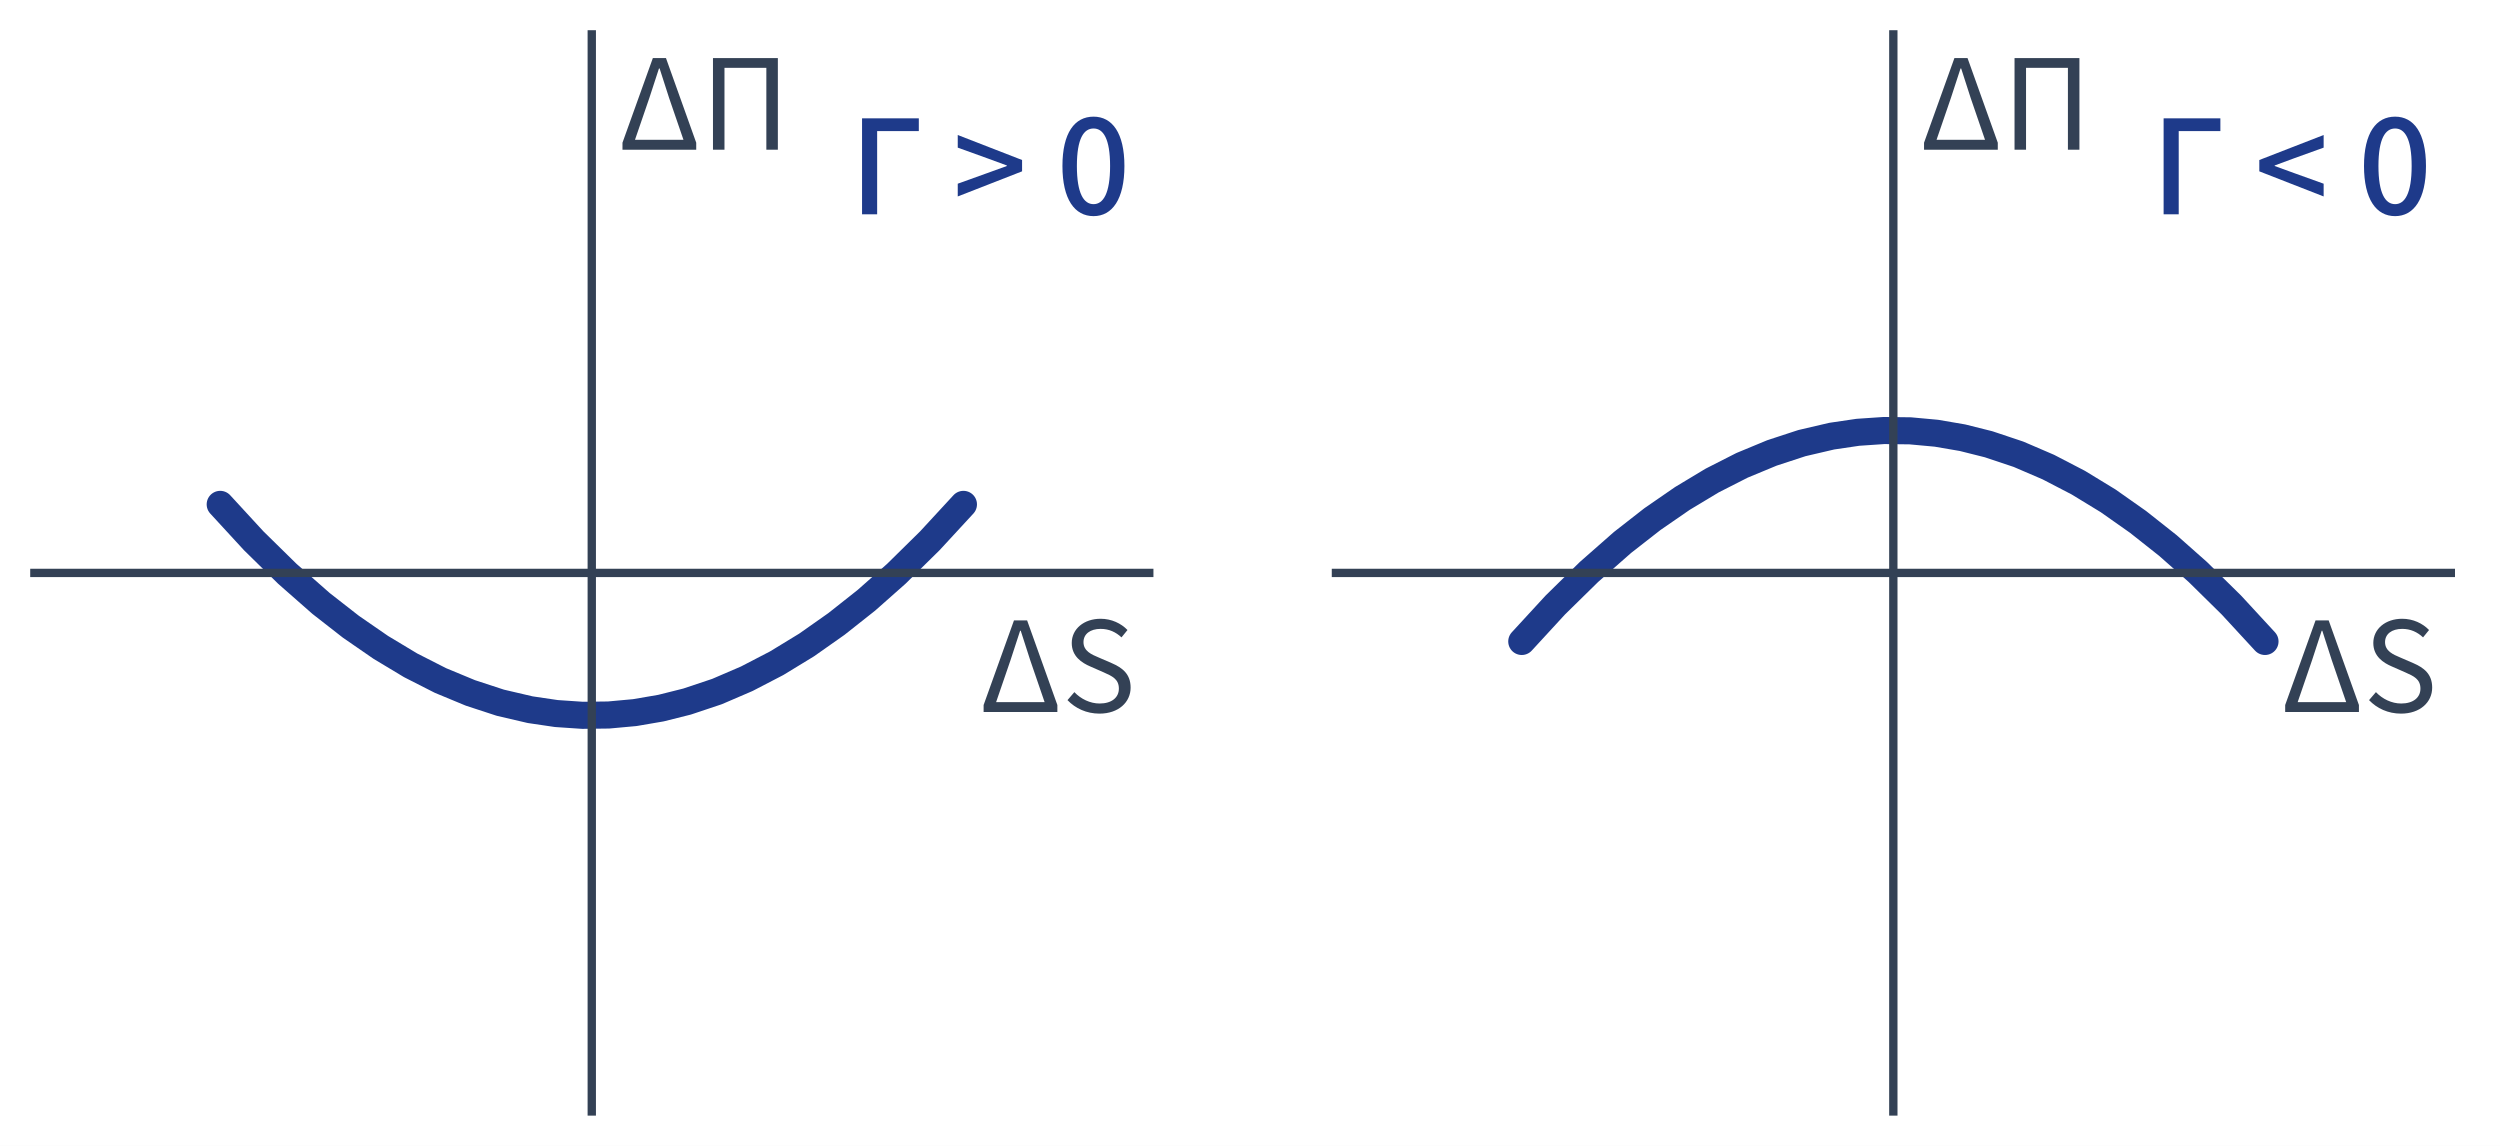
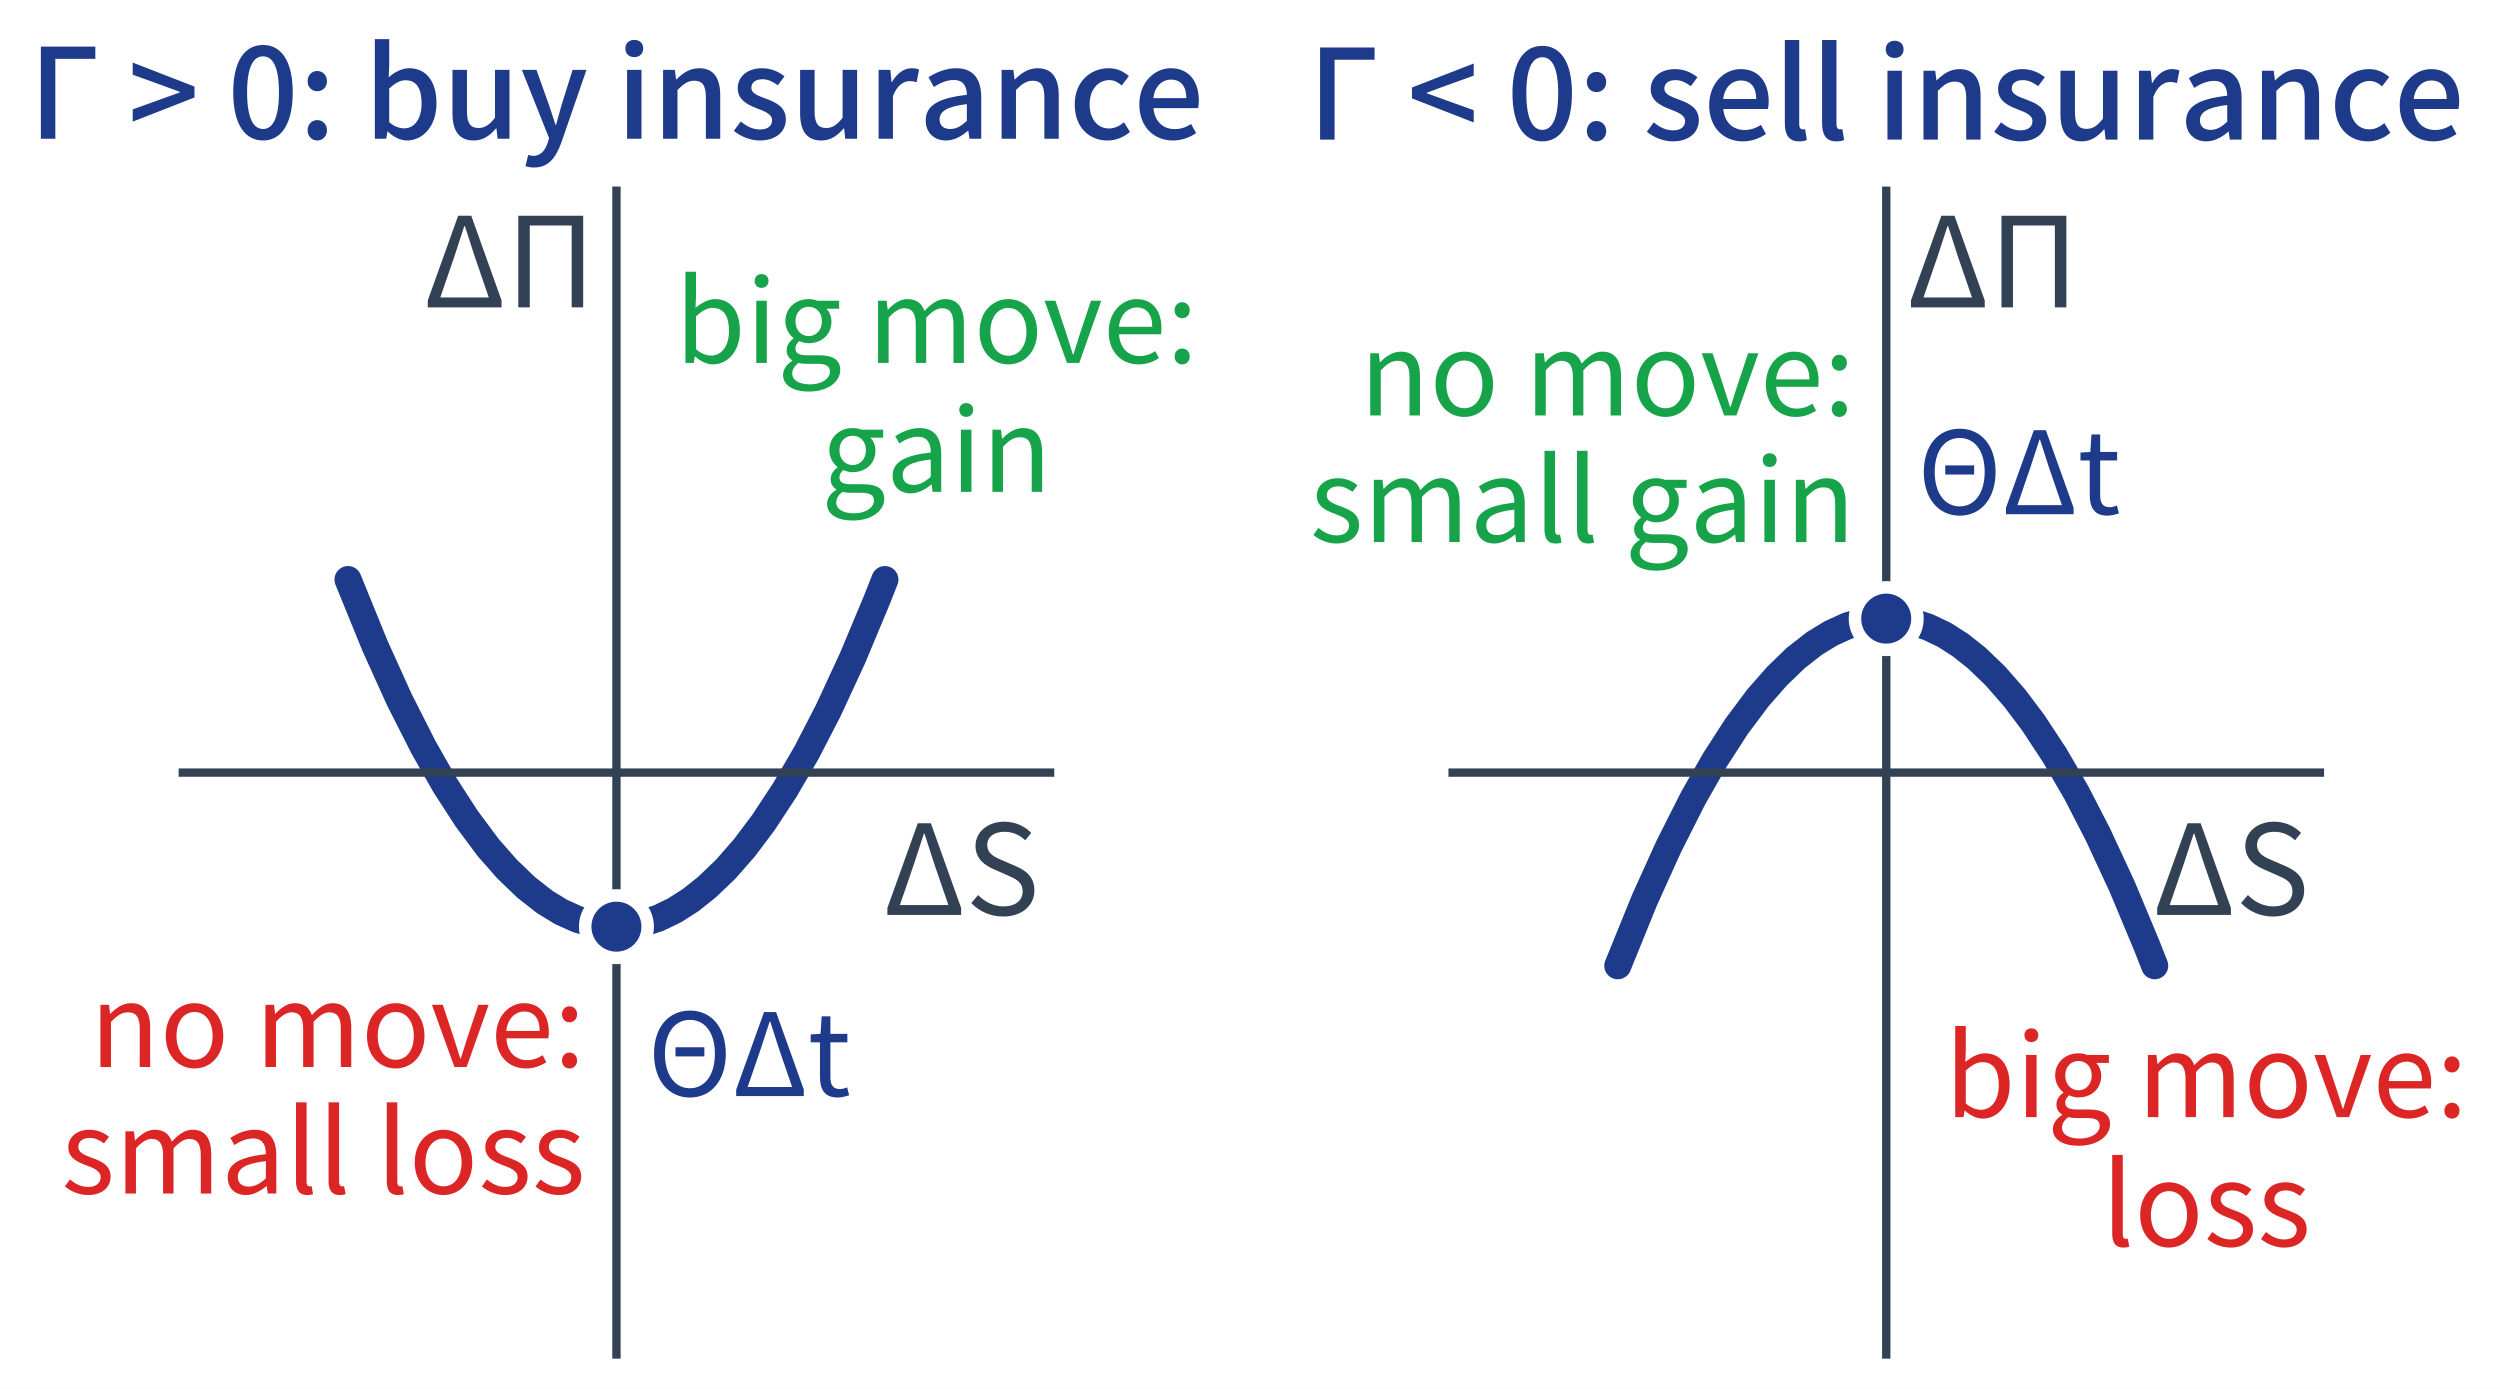
- <svg xmlns="http://www.w3.org/2000/svg" xmlns:xlink="http://www.w3.org/1999/xlink" width="240pt" height="110pt" viewBox="0 0 240 110" version="1.1">
+ <svg xmlns="http://www.w3.org/2000/svg" xmlns:xlink="http://www.w3.org/1999/xlink" width="240pt" height="133.333pt" viewBox="0 0 240 133.333" version="1.1">
  <defs>
    <style type="text/css">*{stroke-linejoin: round; stroke-linecap: butt}</style>
  </defs>
  <g id="figure_1">
    <g id="patch_1">
-       <path d="M 0 110  L 240 110  L 240 0  L 0 0  z " style="fill: #ffffff" />
+       <path d="M 0 133.33  L 240 133.33  L 240 0  L 0 0  z " style="fill: #ffffff" />
    </g>
    <g id="axes_1">
      <g id="patch_2">
-         <path d="M 3.3 106.7  L 110.33 106.7  L 110.33 3.3  L 3.3 3.3  z " style="fill: #ffffff" />
+         <path d="M 17.55 130.03  L 100.81 130.03  L 100.81 18.31  L 17.55 18.31  z " style="fill: #ffffff" />
      </g>
      <g id="matplotlib.axis_1" />
      <g id="matplotlib.axis_2" />
      <g id="line2d_1">
-         <path d="M 21.14 48.42  L 24.36 51.92  L 27.59 55.09  L 30.82 57.93  L 33.69 60.17  L 36.56 62.15  L 39.42 63.87  L 42.29 65.33  L 45.16 66.52  L 48.03 67.46  L 50.90 68.13  L 53.41 68.50  L 55.92 68.67  L 58.43 68.64  L 60.94 68.41  L 63.45 67.98  L 65.96 67.35  L 68.83 66.39  L 71.69 65.16  L 74.56 63.67  L 77.43 61.92  L 80.30 59.90  L 83.17 57.63  L 86.04 55.09  L 89.26 51.92  L 92.49 48.42  L 92.49 48.42  " clip-path="url(#pe4c8cdf777)" style="fill: none; stroke: #1e3a8a; stroke-width: 2.6; stroke-linecap: round" />
+         <path d="M 33.41 55.64  L 36.00 62.00  L 38.33 67.15  L 40.66 71.75  L 42.73 75.39  L 44.80 78.59  L 46.87 81.37  L 48.69 83.44  L 50.50 85.18  L 52.31 86.60  L 53.87 87.55  L 55.42 88.25  L 56.98 88.72  L 58.53 88.94  L 60.08 88.92  L 61.64 88.66  L 63.19 88.15  L 64.75 87.40  L 66.30 86.41  L 67.85 85.18  L 69.67 83.44  L 71.48 81.37  L 73.29 78.96  L 75.36 75.81  L 77.44 72.23  L 79.51 68.22  L 81.84 63.19  L 84.17 57.62  L 84.95 55.64  L 84.95 55.64  " clip-path="url(#pacc65af211)" style="fill: none; stroke: #1e3a8a; stroke-width: 2.6; stroke-linecap: round" />
      </g>
      <g id="patch_3">
-         <path d="M 56.81 106.7  L 56.81 3.3  " style="fill: none; stroke: #334155; stroke-width: 0.8; stroke-linejoin: miter; stroke-linecap: square" />
+         <path d="M 59.18 130.03  L 59.18 18.31  " style="fill: none; stroke: #334155; stroke-width: 0.8; stroke-linejoin: miter; stroke-linecap: square" />
      </g>
      <g id="patch_4">
-         <path d="M 3.3 55  L 110.33 55  " style="fill: none; stroke: #334155; stroke-width: 0.8; stroke-linejoin: miter; stroke-linecap: square" />
+         <path d="M 17.55 74.17  L 100.81 74.17  " style="fill: none; stroke: #334155; stroke-width: 0.8; stroke-linejoin: miter; stroke-linecap: square" />
      </g>
      <g id="text_1">
-         <g style="fill: #334155" transform="translate(59.36225 14.37184) scale(0.12 -0.12)">
+         <g style="fill: #334155" transform="translate(40.6723 29.50753) scale(0.12 -0.12)">
          <defs>
            <path id="NotoSansCJKsc-Regular-394" d="M 211 0  L 3987 0  L 3987 358  L 2438 4691  L 1766 4691  L 211 358  L 211 0  z M 851 506  L 1587 2650  L 2080 4160  L 2112 4160  L 2598 2650  L 3334 506  L 851 506  z " transform="scale(0.015625)" />
            <path id="NotoSansCJKsc-Regular-3a0" d="M 646 0  L 1235 0  L 1235 4192  L 3379 4192  L 3379 0  L 3968 0  L 3968 4691  L 646 4691  L 646 0  z " transform="scale(0.015625)" />
          </defs>
          <use xlink:href="#NotoSansCJKsc-Regular-394" />
          <use xlink:href="#NotoSansCJKsc-Regular-3a0" transform="translate(65.59999 0)" />
        </g>
      </g>
      <g id="text_2">
-         <g style="fill: #334155" transform="translate(94.03128 68.35272) scale(0.12 -0.12)">
+         <g style="fill: #334155" transform="translate(84.79339 87.83194) scale(0.12 -0.12)">
          <defs>
            <path id="NotoSansCJKsc-Regular-53" d="M 1946 -83  C 2925 -83 3539 506 3539 1248  C 3539 1946 3117 2266 2573 2502  L 1907 2790  C 1542 2944 1126 3117 1126 3578  C 1126 3994 1472 4256 2003 4256  C 2438 4256 2784 4090 3072 3821  L 3379 4198  C 3053 4538 2560 4774 2003 4774  C 1152 4774 525 4256 525 3533  C 525 2848 1043 2515 1478 2330  L 2150 2035  C 2598 1837 2938 1683 2938 1197  C 2938 742 2573 435 1952 435  C 1466 435 992 666 659 1018  L 307 608  C 710 186 1280 -83 1946 -83  z " transform="scale(0.015625)" />
          </defs>
          <use xlink:href="#NotoSansCJKsc-Regular-394" />
          <use xlink:href="#NotoSansCJKsc-Regular-53" transform="translate(65.59999 0)" />
        </g>
      </g>
      <g id="text_3">
-         <g style="fill: #1e3a8a" transform="translate(81.54408 20.57318) scale(0.125 -0.125)">
+         <g style="fill: #1e3a8a" transform="translate(62.15074 105.2211) scale(0.11 -0.11)">
+           <defs>
+             <path id="NotoSansCJKsc-Regular-398" d="M 1568 2214  L 3181 2214  L 3181 2726  L 1568 2726  L 1568 2214  z M 2374 -83  C 3552 -83 4378 858 4378 2362  C 4378 3866 3552 4774 2374 4774  C 1197 4774 371 3866 371 2362  C 371 858 1197 -83 2374 -83  z M 2374 435  C 1530 435 979 1190 979 2362  C 979 3533 1530 4256 2374 4256  C 3219 4256 3770 3533 3770 2362  C 3770 1190 3219 435 2374 435  z " transform="scale(0.015625)" />
+             <path id="NotoSansCJKsc-Regular-74" d="M 1677 -83  C 1894 -83 2125 -19 2323 45  L 2208 486  C 2093 435 1939 390 1811 390  C 1408 390 1274 634 1274 1056  L 1274 3002  L 2221 3002  L 2221 3475  L 1274 3475  L 1274 4454  L 787 4454  L 723 3475  L 173 3443  L 173 3002  L 691 3002  L 691 1075  C 691 378 941 -83 1677 -83  z " transform="scale(0.015625)" />
+           </defs>
+           <use xlink:href="#NotoSansCJKsc-Regular-398" />
+           <use xlink:href="#NotoSansCJKsc-Regular-394" transform="translate(74.19998 0)" />
+           <use xlink:href="#NotoSansCJKsc-Regular-74" transform="translate(139.8 0)" />
+         </g>
+       </g>
+       <g id="text_4">
+         <g style="fill: #dc2626" transform="translate(8.63033 102.4318) scale(0.11 -0.11)">
+           <defs>
+             <path id="NotoSansCJKsc-Regular-6e" d="M 589 0  L 1178 0  L 1178 2522  C 1523 2874 1766 3053 2125 3053  C 2586 3053 2784 2778 2784 2125  L 2784 0  L 3366 0  L 3366 2202  C 3366 3085 3034 3565 2304 3565  C 1830 3565 1466 3302 1139 2970  L 1126 2970  L 1069 3475  L 589 3475  L 589 0  z " transform="scale(0.015625)" />
+             <path id="NotoSansCJKsc-Regular-6f" d="M 1939 -83  C 2790 -83 3546 582 3546 1734  C 3546 2893 2790 3565 1939 3565  C 1088 3565 333 2893 333 1734  C 333 582 1088 -83 1939 -83  z M 1939 403  C 1338 403 934 934 934 1734  C 934 2534 1338 3072 1939 3072  C 2541 3072 2950 2534 2950 1734  C 2950 934 2541 403 1939 403  z " transform="scale(0.015625)" />
+             <path id="NotoSansCJKsc-Regular-20" transform="scale(0.015625)" />
+             <path id="NotoSansCJKsc-Regular-6d" d="M 589 0  L 1178 0  L 1178 2522  C 1491 2880 1786 3053 2048 3053  C 2490 3053 2694 2778 2694 2125  L 2694 0  L 3277 0  L 3277 2522  C 3603 2880 3885 3053 4154 3053  C 4595 3053 4800 2778 4800 2125  L 4800 0  L 5382 0  L 5382 2202  C 5382 3085 5043 3565 4333 3565  C 3904 3565 3546 3290 3181 2899  C 3040 3309 2758 3565 2221 3565  C 1805 3565 1446 3302 1139 2970  L 1126 2970  L 1069 3475  L 589 3475  L 589 0  z " transform="scale(0.015625)" />
+             <path id="NotoSansCJKsc-Regular-76" d="M 1338 0  L 2022 0  L 3251 3475  L 2675 3475  L 2016 1498  C 1914 1158 1798 806 1696 474  L 1664 474  C 1562 806 1453 1158 1344 1498  L 691 3475  L 83 3475  L 1338 0  z " transform="scale(0.015625)" />
+             <path id="NotoSansCJKsc-Regular-65" d="M 1997 -83  C 2464 -83 2835 70 3136 269  L 2931 659  C 2669 486 2400 384 2061 384  C 1402 384 947 858 909 1600  L 3251 1600  C 3264 1690 3277 1805 3277 1933  C 3277 2925 2778 3565 1888 3565  C 1094 3565 333 2867 333 1734  C 333 589 1069 -83 1997 -83  z M 902 2016  C 973 2707 1408 3098 1901 3098  C 2445 3098 2765 2720 2765 2016  L 902 2016  z " transform="scale(0.015625)" />
+             <path id="NotoSansCJKsc-Regular-3a" d="M 890 2496  C 1120 2496 1312 2675 1312 2944  C 1312 3206 1120 3392 890 3392  C 653 3392 467 3206 467 2944  C 467 2675 653 2496 890 2496  z M 890 -83  C 1120 -83 1312 96 1312 358  C 1312 627 1120 806 890 806  C 653 806 467 627 467 358  C 467 96 653 -83 890 -83  z " transform="scale(0.015625)" />
+           </defs>
+           <use xlink:href="#NotoSansCJKsc-Regular-6e" />
+           <use xlink:href="#NotoSansCJKsc-Regular-6f" transform="translate(60.99999 0)" />
+           <use xlink:href="#NotoSansCJKsc-Regular-20" transform="translate(121.6 0)" />
+           <use xlink:href="#NotoSansCJKsc-Regular-6d" transform="translate(144 0)" />
+           <use xlink:href="#NotoSansCJKsc-Regular-6f" transform="translate(236.6 0)" />
+           <use xlink:href="#NotoSansCJKsc-Regular-76" transform="translate(297.2 0)" />
+           <use xlink:href="#NotoSansCJKsc-Regular-65" transform="translate(349.2999 0)" />
+           <use xlink:href="#NotoSansCJKsc-Regular-3a" transform="translate(404.6999 0)" />
+         </g>
+         <g style="fill: #dc2626" transform="translate(5.878611 114.5823) scale(0.11 -0.11)">
+           <defs>
+             <path id="NotoSansCJKsc-Regular-73" d="M 1498 -83  C 2317 -83 2758 384 2758 947  C 2758 1606 2208 1811 1702 2003  C 1312 2150 954 2278 954 2605  C 954 2880 1158 3110 1600 3110  C 1907 3110 2150 2976 2387 2803  L 2669 3168  C 2406 3386 2022 3565 1594 3565  C 832 3565 397 3130 397 2579  C 397 1984 922 1754 1408 1574  C 1792 1434 2202 1267 2202 915  C 2202 614 1978 371 1517 371  C 1101 371 794 538 486 787  L 205 397  C 531 122 1005 -83 1498 -83  z " transform="scale(0.015625)" />
+             <path id="NotoSansCJKsc-Regular-61" d="M 1389 -83  C 1818 -83 2208 141 2541 416  L 2560 416  L 2611 0  L 3091 0  L 3091 2138  C 3091 3002 2739 3565 1888 3565  C 1325 3565 838 3315 525 3110  L 749 2707  C 1024 2893 1389 3078 1792 3078  C 2362 3078 2509 2650 2509 2202  C 1030 2035 378 1658 378 902  C 378 275 806 -83 1389 -83  z M 1555 390  C 1210 390 941 544 941 941  C 941 1389 1338 1677 2509 1811  L 2509 845  C 2170 544 1888 390 1555 390  z " transform="scale(0.015625)" />
+             <path id="NotoSansCJKsc-Regular-6c" d="M 1203 -83  C 1363 -83 1459 -58 1542 -32  L 1459 416  C 1395 403 1370 403 1338 403  C 1248 403 1178 474 1178 653  L 1178 5094  L 589 5094  L 589 691  C 589 198 768 -83 1203 -83  z " transform="scale(0.015625)" />
+           </defs>
+           <use xlink:href="#NotoSansCJKsc-Regular-73" />
+           <use xlink:href="#NotoSansCJKsc-Regular-6d" transform="translate(46.79999 0)" />
+           <use xlink:href="#NotoSansCJKsc-Regular-61" transform="translate(139.4 0)" />
+           <use xlink:href="#NotoSansCJKsc-Regular-6c" transform="translate(195.7 0)" />
+           <use xlink:href="#NotoSansCJKsc-Regular-6c" transform="translate(224.1 0)" />
+           <use xlink:href="#NotoSansCJKsc-Regular-20" transform="translate(252.5 0)" />
+           <use xlink:href="#NotoSansCJKsc-Regular-6c" transform="translate(274.8999 0)" />
+           <use xlink:href="#NotoSansCJKsc-Regular-6f" transform="translate(303.2999 0)" />
+           <use xlink:href="#NotoSansCJKsc-Regular-73" transform="translate(363.8999 0)" />
+           <use xlink:href="#NotoSansCJKsc-Regular-73" transform="translate(410.6999 0)" />
+         </g>
+       </g>
+       <g id="text_5">
+         <g style="fill: #16a34a" transform="translate(64.79135 34.84086) scale(0.11 -0.11)">
+           <defs>
+             <path id="NotoSansCJKsc-Regular-62" d="M 2118 -83  C 2912 -83 3629 602 3629 1792  C 3629 2867 3142 3565 2246 3565  C 1856 3565 1472 3347 1152 3078  L 1178 3699  L 1178 5094  L 589 5094  L 589 0  L 1056 0  L 1107 358  L 1133 358  C 1434 83 1798 -83 2118 -83  z M 2022 410  C 1792 410 1478 499 1178 768  L 1178 2598  C 1504 2906 1811 3072 2099 3072  C 2765 3072 3021 2560 3021 1786  C 3021 928 2598 410 2022 410  z " transform="scale(0.015625)" />
+             <path id="NotoSansCJKsc-Regular-69" d="M 589 0  L 1178 0  L 1178 3475  L 589 3475  L 589 0  z M 883 4192  C 1114 4192 1274 4346 1274 4582  C 1274 4806 1114 4960 883 4960  C 653 4960 499 4806 499 4582  C 499 4346 653 4192 883 4192  z " transform="scale(0.015625)" />
+             <path id="NotoSansCJKsc-Regular-67" d="M 1760 -1600  C 2835 -1600 3520 -1043 3520 -397  C 3520 179 3110 429 2310 429  L 1626 429  C 1158 429 1018 589 1018 806  C 1018 998 1114 1114 1242 1222  C 1395 1146 1587 1101 1754 1101  C 2470 1101 3027 1568 3027 2310  C 3027 2611 2912 2867 2746 3027  L 3456 3027  L 3456 3475  L 2246 3475  C 2125 3526 1952 3565 1754 3565  C 1056 3565 454 3085 454 2323  C 454 1907 678 1568 909 1389  L 909 1363  C 723 1235 525 1005 525 717  C 525 442 659 256 838 147  L 838 115  C 512 -83 326 -371 326 -672  C 326 -1267 915 -1600 1760 -1600  z M 1754 1498  C 1357 1498 1018 1818 1018 2323  C 1018 2835 1350 3136 1754 3136  C 2170 3136 2496 2835 2496 2323  C 2496 1818 2157 1498 1754 1498  z M 1843 -1197  C 1210 -1197 838 -960 838 -589  C 838 -390 941 -179 1190 0  C 1344 -38 1510 -51 1638 -51  L 2240 -51  C 2701 -51 2944 -166 2944 -493  C 2944 -851 2515 -1197 1843 -1197  z " transform="scale(0.015625)" />
+           </defs>
+           <use xlink:href="#NotoSansCJKsc-Regular-62" />
+           <use xlink:href="#NotoSansCJKsc-Regular-69" transform="translate(61.79999 0)" />
+           <use xlink:href="#NotoSansCJKsc-Regular-67" transform="translate(89.29997 0)" />
+           <use xlink:href="#NotoSansCJKsc-Regular-20" transform="translate(145.7 0)" />
+           <use xlink:href="#NotoSansCJKsc-Regular-6d" transform="translate(168.1 0)" />
+           <use xlink:href="#NotoSansCJKsc-Regular-6f" transform="translate(260.7 0)" />
+           <use xlink:href="#NotoSansCJKsc-Regular-76" transform="translate(321.2999 0)" />
+           <use xlink:href="#NotoSansCJKsc-Regular-65" transform="translate(373.3999 0)" />
+           <use xlink:href="#NotoSansCJKsc-Regular-3a" transform="translate(428.7999 0)" />
+         </g>
+         <g style="fill: #16a34a" transform="translate(78.83784 47.22171) scale(0.11 -0.11)">
+           <use xlink:href="#NotoSansCJKsc-Regular-67" />
+           <use xlink:href="#NotoSansCJKsc-Regular-61" transform="translate(56.39999 0)" />
+           <use xlink:href="#NotoSansCJKsc-Regular-69" transform="translate(112.7 0)" />
+           <use xlink:href="#NotoSansCJKsc-Regular-6e" transform="translate(140.2 0)" />
+         </g>
+       </g>
+       <g id="text_6">
+         <g style="fill: #1e3a8a" transform="translate(2.757488 13.31893) scale(0.12 -0.12)">
          <defs>
            <path id="NotoSansCJKsc-Medium-393" d="M 621 0  L 1363 0  L 1363 4090  L 3411 4090  L 3411 4717  L 621 4717  L 621 0  z " transform="scale(0.015625)" />
            <path id="NotoSansCJKsc-Medium-20" transform="scale(0.015625)" />
            <path id="NotoSansCJKsc-Medium-3e" d="M 243 877  L 3405 2112  L 3405 2669  L 243 3898  L 243 3277  L 1683 2758  L 2656 2400  L 2656 2374  L 1683 2022  L 243 1504  L 243 877  z " transform="scale(0.015625)" />
            <path id="NotoSansCJKsc-Medium-30" d="M 1830 -90  C 2746 -90 3347 736 3347 2374  C 3347 4000 2746 4800 1830 4800  C 902 4800 301 4006 301 2374  C 301 736 902 -90 1830 -90  z M 1830 499  C 1350 499 1011 1018 1011 2374  C 1011 3725 1350 4218 1830 4218  C 2304 4218 2643 3725 2643 2374  C 2643 1018 2304 499 1830 499  z " transform="scale(0.015625)" />
+             <path id="NotoSansCJKsc-Medium-3a" d="M 954 2432  C 1235 2432 1453 2643 1453 2944  C 1453 3251 1235 3469 954 3469  C 678 3469 461 3251 461 2944  C 461 2643 678 2432 954 2432  z M 954 -90  C 1235 -90 1453 134 1453 435  C 1453 736 1235 954 954 954  C 678 954 461 736 461 435  C 461 134 678 -90 954 -90  z " transform="scale(0.015625)" />
+             <path id="NotoSansCJKsc-Medium-62" d="M 2195 -90  C 2989 -90 3712 608 3712 1818  C 3712 2906 3206 3610 2317 3610  C 1946 3610 1574 3418 1267 3149  L 1293 3750  L 1293 5101  L 557 5101  L 557 0  L 1139 0  L 1203 365  L 1229 365  C 1523 77 1875 -90 2195 -90  z M 2054 531  C 1843 531 1562 614 1293 845  L 1293 2566  C 1581 2848 1850 2995 2125 2995  C 2714 2995 2950 2541 2950 1805  C 2950 986 2566 531 2054 531  z " transform="scale(0.015625)" />
+             <path id="NotoSansCJKsc-Medium-75" d="M 1594 -90  C 2074 -90 2419 160 2739 531  L 2758 531  L 2816 0  L 3424 0  L 3424 3526  L 2682 3526  L 2682 1075  C 2394 704 2163 550 1837 550  C 1427 550 1248 794 1248 1395  L 1248 3526  L 506 3526  L 506 1306  C 506 410 838 -90 1594 -90  z " transform="scale(0.015625)" />
+             <path id="NotoSansCJKsc-Medium-79" d="M 723 -1472  C 1459 -1472 1830 -966 2106 -211  L 3398 3526  L 2688 3526  L 2118 1709  C 2029 1389 1933 1043 1843 717  L 1811 717  C 1702 1050 1594 1395 1485 1709  L 838 3526  L 90 3526  L 1485 26  L 1408 -218  C 1280 -595 1056 -877 678 -877  C 582 -877 480 -845 416 -826  L 275 -1402  C 397 -1446 538 -1472 723 -1472  z " transform="scale(0.015625)" />
+             <path id="NotoSansCJKsc-Medium-69" d="M 557 0  L 1293 0  L 1293 3526  L 557 3526  L 557 0  z M 928 4179  C 1197 4179 1382 4352 1382 4627  C 1382 4883 1197 5062 928 5062  C 653 5062 467 4883 467 4627  C 467 4352 653 4179 928 4179  z " transform="scale(0.015625)" />
+             <path id="NotoSansCJKsc-Medium-6e" d="M 557 0  L 1293 0  L 1293 2496  C 1606 2810 1824 2970 2150 2970  C 2566 2970 2746 2733 2746 2125  L 2746 0  L 3482 0  L 3482 2214  C 3482 3110 3149 3610 2400 3610  C 1920 3610 1555 3354 1235 3034  L 1222 3034  L 1158 3526  L 557 3526  L 557 0  z " transform="scale(0.015625)" />
+             <path id="NotoSansCJKsc-Medium-73" d="M 1510 -90  C 2381 -90 2848 397 2848 992  C 2848 1651 2304 1869 1818 2054  C 1427 2202 1082 2317 1082 2611  C 1082 2854 1261 3046 1658 3046  C 1939 3046 2189 2918 2438 2739  L 2778 3194  C 2502 3418 2106 3610 1638 3610  C 858 3610 384 3168 384 2579  C 384 1984 902 1734 1370 1555  C 1754 1408 2144 1267 2144 947  C 2144 678 1946 474 1530 474  C 1152 474 845 634 538 883  L 186 403  C 525 122 1024 -90 1510 -90  z " transform="scale(0.015625)" />
+             <path id="NotoSansCJKsc-Medium-72" d="M 557 0  L 1293 0  L 1293 2189  C 1510 2752 1856 2950 2144 2950  C 2291 2950 2374 2931 2502 2893  L 2630 3539  C 2522 3584 2413 3610 2240 3610  C 1856 3610 1485 3341 1235 2893  L 1222 2893  L 1158 3526  L 557 3526  L 557 0  z " transform="scale(0.015625)" />
+             <path id="NotoSansCJKsc-Medium-61" d="M 1389 -90  C 1811 -90 2189 128 2509 403  L 2534 403  L 2592 0  L 3194 0  L 3194 2118  C 3194 3059 2790 3610 1914 3610  C 1350 3610 858 3379 493 3149  L 768 2650  C 1069 2842 1414 3008 1786 3008  C 2304 3008 2451 2650 2458 2246  C 992 2086 352 1696 352 934  C 352 314 781 -90 1389 -90  z M 1613 499  C 1299 499 1062 640 1062 992  C 1062 1382 1414 1651 2458 1773  L 2458 915  C 2170 646 1920 499 1613 499  z " transform="scale(0.015625)" />
+             <path id="NotoSansCJKsc-Medium-63" d="M 1990 -90  C 2394 -90 2810 64 3136 352  L 2829 845  C 2618 659 2355 525 2061 525  C 1478 525 1069 1011 1069 1760  C 1069 2502 1491 3002 2086 3002  C 2323 3002 2522 2893 2714 2726  L 3078 3206  C 2822 3430 2496 3610 2048 3610  C 1120 3610 307 2931 307 1760  C 307 589 1037 -90 1990 -90  z " transform="scale(0.015625)" />
+             <path id="NotoSansCJKsc-Medium-65" d="M 2029 -90  C 2483 -90 2893 70 3213 288  L 2957 755  C 2701 589 2432 493 2118 493  C 1510 493 1088 896 1030 1568  L 3315 1568  C 3334 1658 3354 1798 3354 1946  C 3354 2938 2848 3610 1914 3610  C 1094 3610 307 2906 307 1760  C 307 595 1062 -90 2029 -90  z M 1024 2080  C 1094 2694 1485 3027 1926 3027  C 2438 3027 2714 2682 2714 2080  L 1024 2080  z " transform="scale(0.015625)" />
          </defs>
          <use xlink:href="#NotoSansCJKsc-Medium-393" />
          <use xlink:href="#NotoSansCJKsc-Medium-20" transform="translate(56.89999 0)" />
          <use xlink:href="#NotoSansCJKsc-Medium-3e" transform="translate(79.39998 0)" />
          <use xlink:href="#NotoSansCJKsc-Medium-20" transform="translate(136.4 0)" />
          <use xlink:href="#NotoSansCJKsc-Medium-30" transform="translate(158.8999 0)" />
+           <use xlink:href="#NotoSansCJKsc-Medium-3a" transform="translate(215.8999 0)" />
+           <use xlink:href="#NotoSansCJKsc-Medium-20" transform="translate(245.6999 0)" />
+           <use xlink:href="#NotoSansCJKsc-Medium-62" transform="translate(268.1999 0)" />
+           <use xlink:href="#NotoSansCJKsc-Medium-75" transform="translate(331.0999 0)" />
+           <use xlink:href="#NotoSansCJKsc-Medium-79" transform="translate(393.0999 0)" />
+           <use xlink:href="#NotoSansCJKsc-Medium-20" transform="translate(447.4999 0)" />
+           <use xlink:href="#NotoSansCJKsc-Medium-69" transform="translate(469.9999 0)" />
+           <use xlink:href="#NotoSansCJKsc-Medium-6e" transform="translate(498.7998 0)" />
+           <use xlink:href="#NotoSansCJKsc-Medium-73" transform="translate(561.1998 0)" />
+           <use xlink:href="#NotoSansCJKsc-Medium-75" transform="translate(609.1998 0)" />
+           <use xlink:href="#NotoSansCJKsc-Medium-72" transform="translate(671.1998 0)" />
+           <use xlink:href="#NotoSansCJKsc-Medium-61" transform="translate(712.0998 0)" />
+           <use xlink:href="#NotoSansCJKsc-Medium-6e" transform="translate(769.5998 0)" />
+           <use xlink:href="#NotoSansCJKsc-Medium-63" transform="translate(831.9998 0)" />
+           <use xlink:href="#NotoSansCJKsc-Medium-65" transform="translate(883.6998 0)" />
+         </g>
+       </g>
+       <g id="line2d_2">
+         <defs>
+           <path id="m9ad35067da" d="M 0 3  C 0.80 3 1.56 2.68 2.12 2.12  C 2.68 1.56 3 0.80 3 0  C 3 -0.80 2.68 -1.56 2.12 -2.12  C 1.56 -2.68 0.80 -3 0 -3  C -0.80 -3 -1.56 -2.68 -2.12 -2.12  C -2.68 -1.56 -3 -0.80 -3 0  C -3 0.80 -2.68 1.56 -2.12 2.12  C -1.56 2.68 -0.80 3 0 3  z " style="stroke: #ffffff; stroke-width: 1.2" />
+         </defs>
+         <g clip-path="url(#pacc65af211)">
+           <use xlink:href="#m9ad35067da" x="59.177" y="88.96" style="fill: #1e3a8a; stroke: #ffffff; stroke-width: 1.2" />
        </g>
      </g>
    </g>
    <g id="axes_2">
      <g id="patch_5">
-         <path d="M 128.25 106.7  L 235.28 106.7  L 235.28 3.3  L 128.25 3.3  z " style="fill: #ffffff" />
+         <path d="M 139.45 130.03  L 222.71 130.03  L 222.71 18.31  L 139.45 18.31  z " style="fill: #ffffff" />
      </g>
      <g id="matplotlib.axis_3" />
      <g id="matplotlib.axis_4" />
-       <g id="line2d_2">
-         <path d="M 146.09 61.58  L 149.31 58.08  L 152.54 54.91  L 155.77 52.07  L 158.64 49.83  L 161.51 47.85  L 164.37 46.13  L 167.24 44.67  L 170.11 43.48  L 172.98 42.54  L 175.85 41.87  L 178.36 41.50  L 180.87 41.33  L 183.38 41.36  L 185.89 41.59  L 188.40 42.02  L 190.91 42.65  L 193.78 43.61  L 196.64 44.84  L 199.51 46.33  L 202.38 48.08  L 205.25 50.10  L 208.12 52.37  L 210.99 54.91  L 214.21 58.08  L 217.44 61.58  L 217.44 61.58  " clip-path="url(#pcd1c74ab09)" style="fill: none; stroke: #1e3a8a; stroke-width: 2.6; stroke-linecap: round" />
+       <g id="line2d_3">
+         <path d="M 155.31 92.71  L 157.90 86.34  L 160.23 81.20  L 162.56 76.59  L 164.63 72.96  L 166.70 69.75  L 168.77 66.98  L 170.59 64.91  L 172.40 63.16  L 174.21 61.75  L 175.77 60.80  L 177.32 60.09  L 178.87 59.63  L 180.43 59.41  L 181.98 59.43  L 183.54 59.69  L 185.09 60.20  L 186.65 60.94  L 188.20 61.93  L 189.75 63.16  L 191.57 64.91  L 193.38 66.98  L 195.19 69.38  L 197.26 72.53  L 199.34 76.11  L 201.41 80.13  L 203.74 85.15  L 206.07 90.73  L 206.85 92.71  L 206.85 92.71  " clip-path="url(#pa5f9ae6b3f)" style="fill: none; stroke: #1e3a8a; stroke-width: 2.6; stroke-linecap: round" />
      </g>
      <g id="patch_6">
-         <path d="M 181.76 106.7  L 181.76 3.3  " style="fill: none; stroke: #334155; stroke-width: 0.8; stroke-linejoin: miter; stroke-linecap: square" />
+         <path d="M 181.08 130.03  L 181.08 18.31  " style="fill: none; stroke: #334155; stroke-width: 0.8; stroke-linejoin: miter; stroke-linecap: square" />
      </g>
      <g id="patch_7">
-         <path d="M 128.25 55  L 235.28 55  " style="fill: none; stroke: #334155; stroke-width: 0.8; stroke-linejoin: miter; stroke-linecap: square" />
-       </g>
-       <g id="text_4">
-         <g style="fill: #334155" transform="translate(184.3122 14.37184) scale(0.12 -0.12)">
+         <path d="M 139.45 74.17  L 222.71 74.17  " style="fill: none; stroke: #334155; stroke-width: 0.8; stroke-linejoin: miter; stroke-linecap: square" />
+       </g>
+       <g id="text_7">
+         <g style="fill: #334155" transform="translate(183.0589 29.50753) scale(0.12 -0.12)">
          <use xlink:href="#NotoSansCJKsc-Regular-394" />
          <use xlink:href="#NotoSansCJKsc-Regular-3a0" transform="translate(65.59999 0)" />
        </g>
      </g>
-       <g id="text_5">
-         <g style="fill: #334155" transform="translate(218.9813 68.35272) scale(0.12 -0.12)">
+       <g id="text_8">
+         <g style="fill: #334155" transform="translate(206.6927 87.83194) scale(0.12 -0.12)">
          <use xlink:href="#NotoSansCJKsc-Regular-394" />
          <use xlink:href="#NotoSansCJKsc-Regular-53" transform="translate(65.59999 0)" />
        </g>
      </g>
-       <g id="text_6">
-         <g style="fill: #1e3a8a" transform="translate(206.4941 20.57318) scale(0.125 -0.125)">
+       <g id="text_9">
+         <g style="fill: #1e3a8a" transform="translate(184.0501 49.36115) scale(0.11 -0.11)">
+           <use xlink:href="#NotoSansCJKsc-Regular-398" />
+           <use xlink:href="#NotoSansCJKsc-Regular-394" transform="translate(74.19998 0)" />
+           <use xlink:href="#NotoSansCJKsc-Regular-74" transform="translate(139.8 0)" />
+         </g>
+       </g>
+       <g id="text_10">
+         <g style="fill: #16a34a" transform="translate(130.5297 39.88484) scale(0.11 -0.11)">
+           <use xlink:href="#NotoSansCJKsc-Regular-6e" />
+           <use xlink:href="#NotoSansCJKsc-Regular-6f" transform="translate(60.99999 0)" />
+           <use xlink:href="#NotoSansCJKsc-Regular-20" transform="translate(121.6 0)" />
+           <use xlink:href="#NotoSansCJKsc-Regular-6d" transform="translate(144 0)" />
+           <use xlink:href="#NotoSansCJKsc-Regular-6f" transform="translate(236.6 0)" />
+           <use xlink:href="#NotoSansCJKsc-Regular-76" transform="translate(297.2 0)" />
+           <use xlink:href="#NotoSansCJKsc-Regular-65" transform="translate(349.2999 0)" />
+           <use xlink:href="#NotoSansCJKsc-Regular-3a" transform="translate(404.6999 0)" />
+         </g>
+         <g style="fill: #16a34a" transform="translate(125.7309 52.03537) scale(0.11 -0.11)">
+           <use xlink:href="#NotoSansCJKsc-Regular-73" />
+           <use xlink:href="#NotoSansCJKsc-Regular-6d" transform="translate(46.79999 0)" />
+           <use xlink:href="#NotoSansCJKsc-Regular-61" transform="translate(139.4 0)" />
+           <use xlink:href="#NotoSansCJKsc-Regular-6c" transform="translate(195.7 0)" />
+           <use xlink:href="#NotoSansCJKsc-Regular-6c" transform="translate(224.1 0)" />
+           <use xlink:href="#NotoSansCJKsc-Regular-20" transform="translate(252.5 0)" />
+           <use xlink:href="#NotoSansCJKsc-Regular-67" transform="translate(274.8999 0)" />
+           <use xlink:href="#NotoSansCJKsc-Regular-61" transform="translate(331.2999 0)" />
+           <use xlink:href="#NotoSansCJKsc-Regular-69" transform="translate(387.5999 0)" />
+           <use xlink:href="#NotoSansCJKsc-Regular-6e" transform="translate(415.0999 0)" />
+         </g>
+       </g>
+       <g id="text_11">
+         <g style="fill: #dc2626" transform="translate(186.6907 107.2454) scale(0.11 -0.11)">
+           <use xlink:href="#NotoSansCJKsc-Regular-62" />
+           <use xlink:href="#NotoSansCJKsc-Regular-69" transform="translate(61.79999 0)" />
+           <use xlink:href="#NotoSansCJKsc-Regular-67" transform="translate(89.29997 0)" />
+           <use xlink:href="#NotoSansCJKsc-Regular-20" transform="translate(145.7 0)" />
+           <use xlink:href="#NotoSansCJKsc-Regular-6d" transform="translate(168.1 0)" />
+           <use xlink:href="#NotoSansCJKsc-Regular-6f" transform="translate(260.7 0)" />
+           <use xlink:href="#NotoSansCJKsc-Regular-76" transform="translate(321.2999 0)" />
+           <use xlink:href="#NotoSansCJKsc-Regular-65" transform="translate(373.3999 0)" />
+           <use xlink:href="#NotoSansCJKsc-Regular-3a" transform="translate(428.7999 0)" />
+         </g>
+         <g style="fill: #dc2626" transform="translate(201.7607 119.6263) scale(0.11 -0.11)">
+           <use xlink:href="#NotoSansCJKsc-Regular-6c" />
+           <use xlink:href="#NotoSansCJKsc-Regular-6f" transform="translate(28.39999 0)" />
+           <use xlink:href="#NotoSansCJKsc-Regular-73" transform="translate(88.99998 0)" />
+           <use xlink:href="#NotoSansCJKsc-Regular-73" transform="translate(135.8 0)" />
+         </g>
+       </g>
+       <g id="text_12">
+         <g style="fill: #1e3a8a" transform="translate(125.5643 13.40331) scale(0.12 -0.12)">
          <defs>
            <path id="NotoSansCJKsc-Medium-3c" d="M 3405 877  L 3405 1504  L 1965 2022  L 998 2374  L 998 2400  L 1965 2758  L 3405 3277  L 3405 3898  L 243 2669  L 243 2112  L 3405 877  z " transform="scale(0.015625)" />
+             <path id="NotoSansCJKsc-Medium-6c" d="M 1286 -90  C 1472 -90 1594 -58 1683 -19  L 1594 538  C 1523 525 1498 525 1466 525  C 1376 525 1293 595 1293 794  L 1293 5101  L 557 5101  L 557 832  C 557 256 755 -90 1286 -90  z " transform="scale(0.015625)" />
          </defs>
          <use xlink:href="#NotoSansCJKsc-Medium-393" />
          <use xlink:href="#NotoSansCJKsc-Medium-20" transform="translate(56.89999 0)" />
          <use xlink:href="#NotoSansCJKsc-Medium-3c" transform="translate(79.39998 0)" />
          <use xlink:href="#NotoSansCJKsc-Medium-20" transform="translate(136.4 0)" />
          <use xlink:href="#NotoSansCJKsc-Medium-30" transform="translate(158.8999 0)" />
+           <use xlink:href="#NotoSansCJKsc-Medium-3a" transform="translate(215.8999 0)" />
+           <use xlink:href="#NotoSansCJKsc-Medium-20" transform="translate(245.6999 0)" />
+           <use xlink:href="#NotoSansCJKsc-Medium-73" transform="translate(268.1999 0)" />
+           <use xlink:href="#NotoSansCJKsc-Medium-65" transform="translate(316.1999 0)" />
+           <use xlink:href="#NotoSansCJKsc-Medium-6c" transform="translate(372.7999 0)" />
+           <use xlink:href="#NotoSansCJKsc-Medium-6c" transform="translate(402.5999 0)" />
+           <use xlink:href="#NotoSansCJKsc-Medium-20" transform="translate(432.3999 0)" />
+           <use xlink:href="#NotoSansCJKsc-Medium-69" transform="translate(454.8998 0)" />
+           <use xlink:href="#NotoSansCJKsc-Medium-6e" transform="translate(483.6998 0)" />
+           <use xlink:href="#NotoSansCJKsc-Medium-73" transform="translate(546.0998 0)" />
+           <use xlink:href="#NotoSansCJKsc-Medium-75" transform="translate(594.0998 0)" />
+           <use xlink:href="#NotoSansCJKsc-Medium-72" transform="translate(656.0998 0)" />
+           <use xlink:href="#NotoSansCJKsc-Medium-61" transform="translate(696.9998 0)" />
+           <use xlink:href="#NotoSansCJKsc-Medium-6e" transform="translate(754.4998 0)" />
+           <use xlink:href="#NotoSansCJKsc-Medium-63" transform="translate(816.8998 0)" />
+           <use xlink:href="#NotoSansCJKsc-Medium-65" transform="translate(868.5998 0)" />
+         </g>
+       </g>
+       <g id="line2d_4">
+         <g clip-path="url(#pa5f9ae6b3f)">
+           <use xlink:href="#m9ad35067da" x="181.077" y="59.387" style="fill: #1e3a8a; stroke: #ffffff; stroke-width: 1.2" />
        </g>
      </g>
    </g>
  </g>
  <defs>
-     <clipPath id="pe4c8cdf777">
-       <rect x="3.3" y="3.3" width="107.028" height="103.4" />
+     <clipPath id="pacc65af211">
+       <rect x="17.547" y="18.313" width="83.26" height="111.72" />
    </clipPath>
-     <clipPath id="pcd1c74ab09">
-       <rect x="128.25" y="3.3" width="107.028" height="103.4" />
+     <clipPath id="pa5f9ae6b3f">
+       <rect x="139.447" y="18.313" width="83.26" height="111.72" />
    </clipPath>
  </defs>
</svg>
